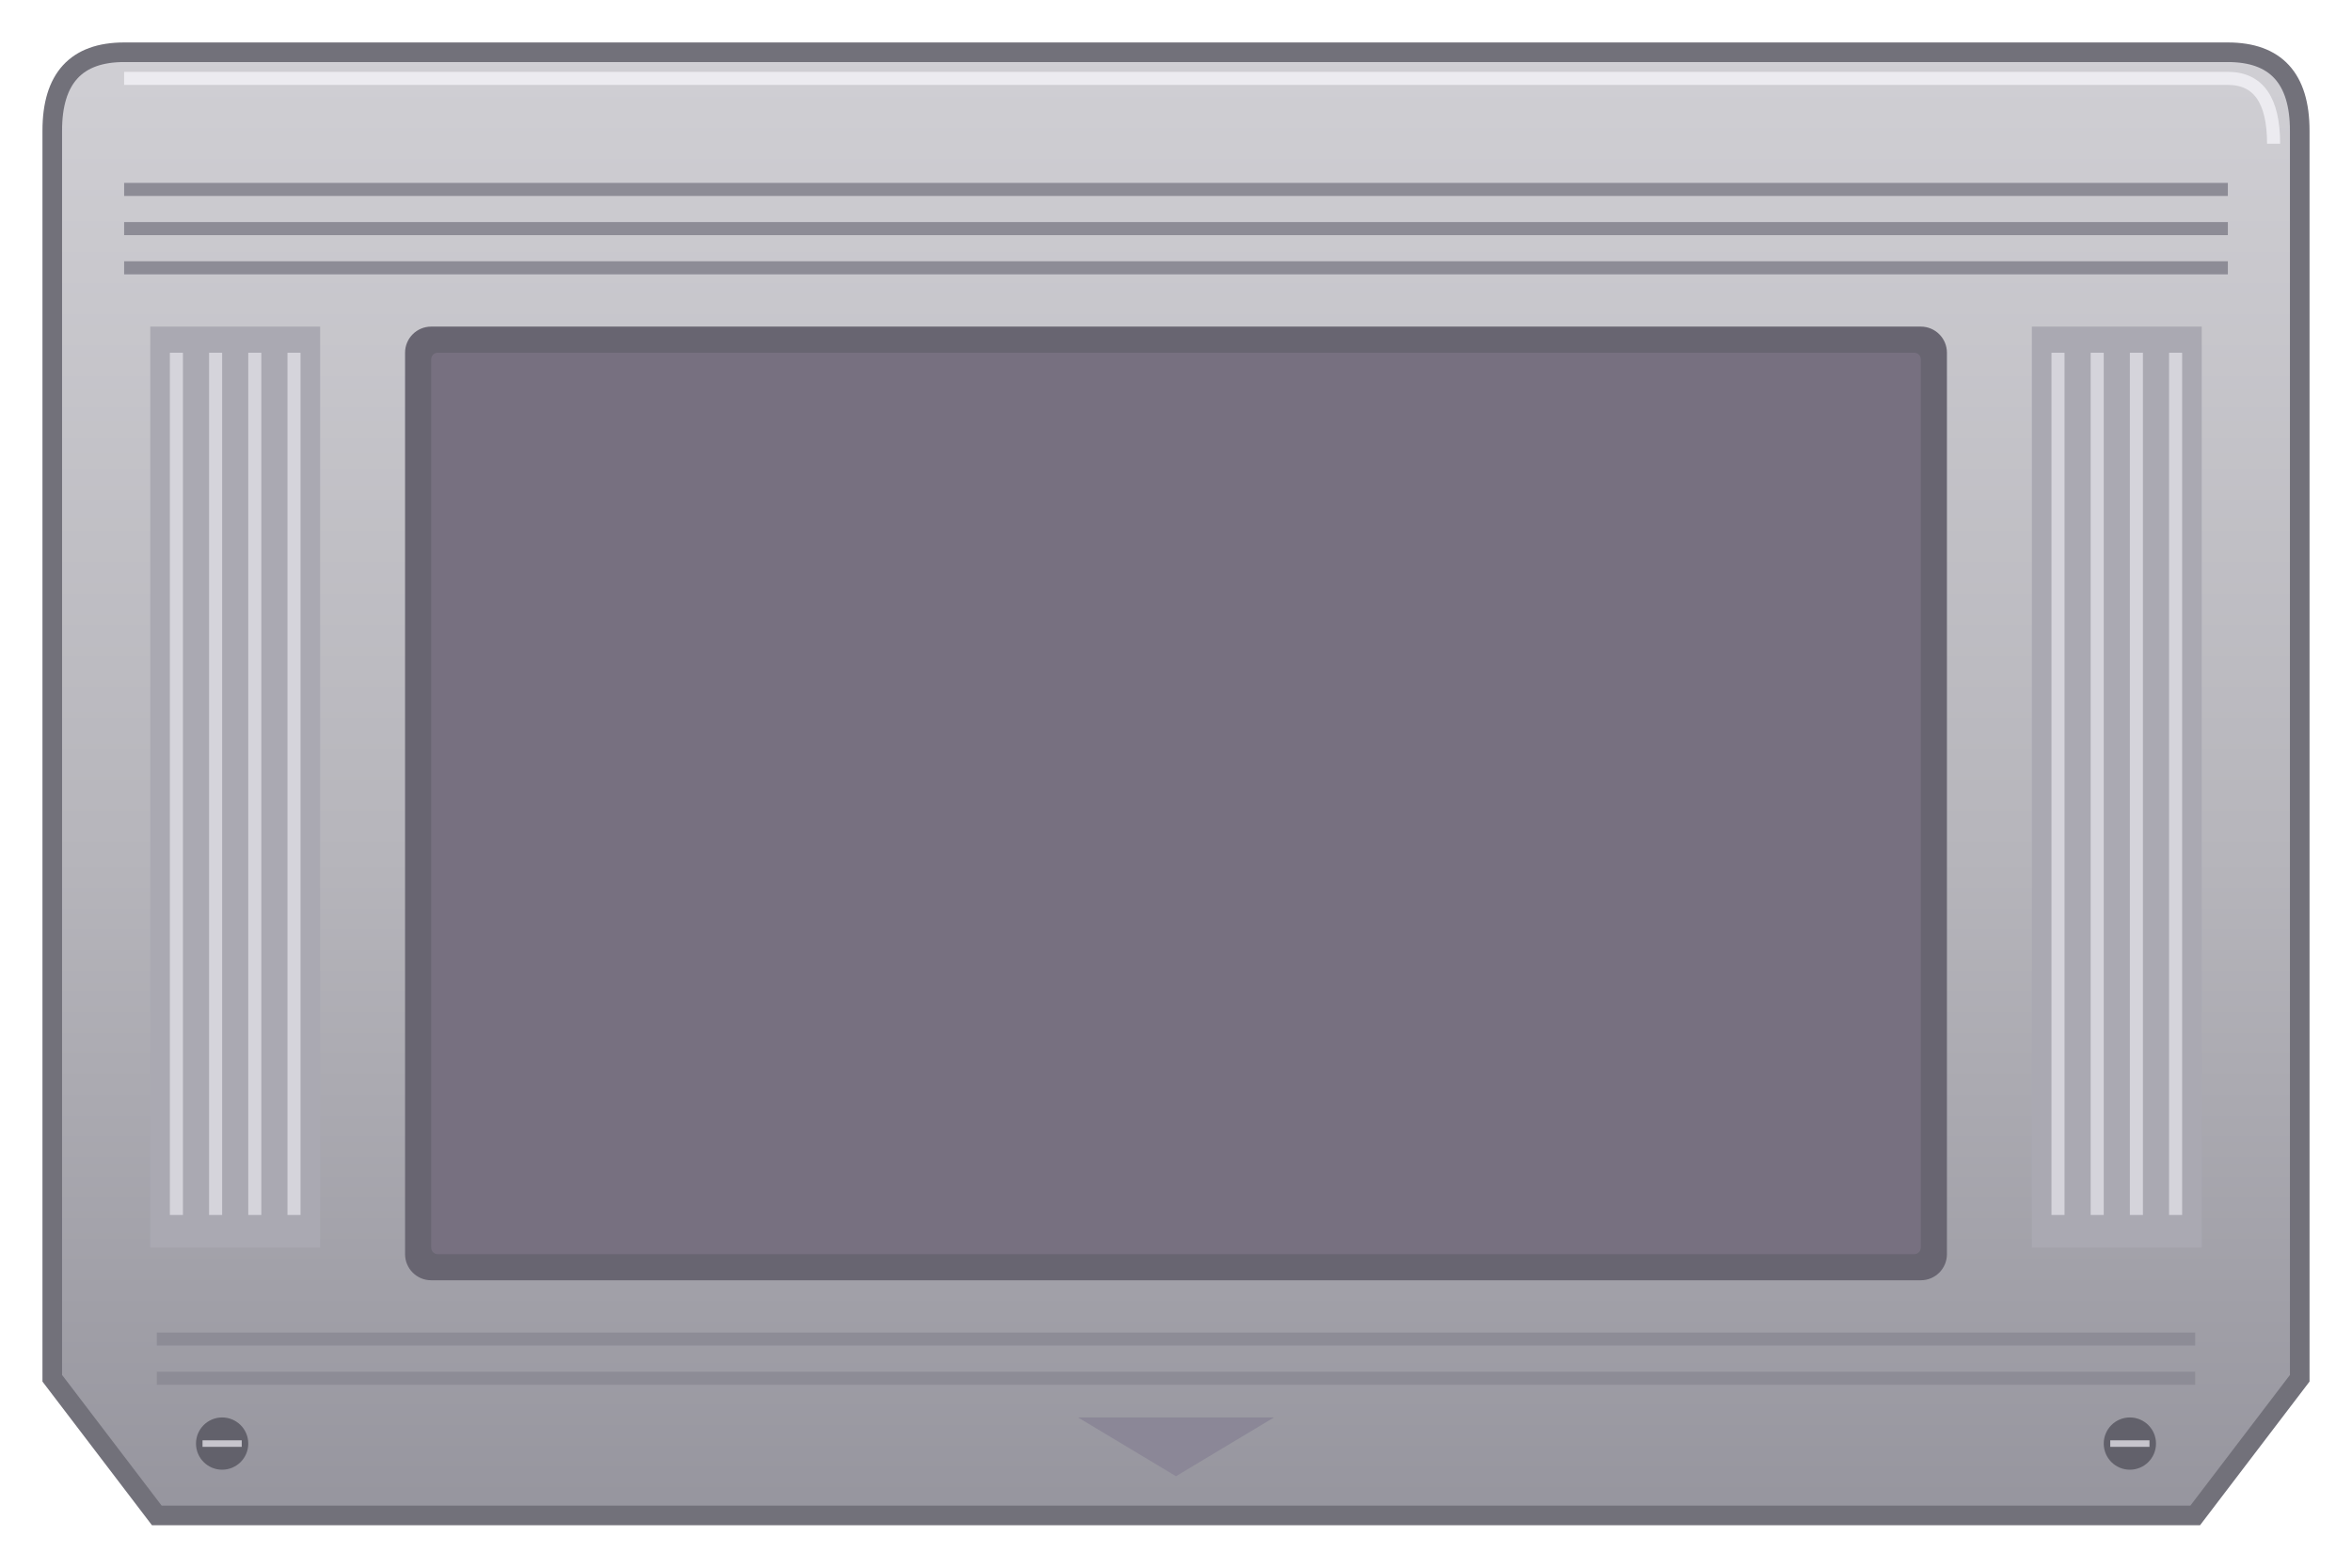
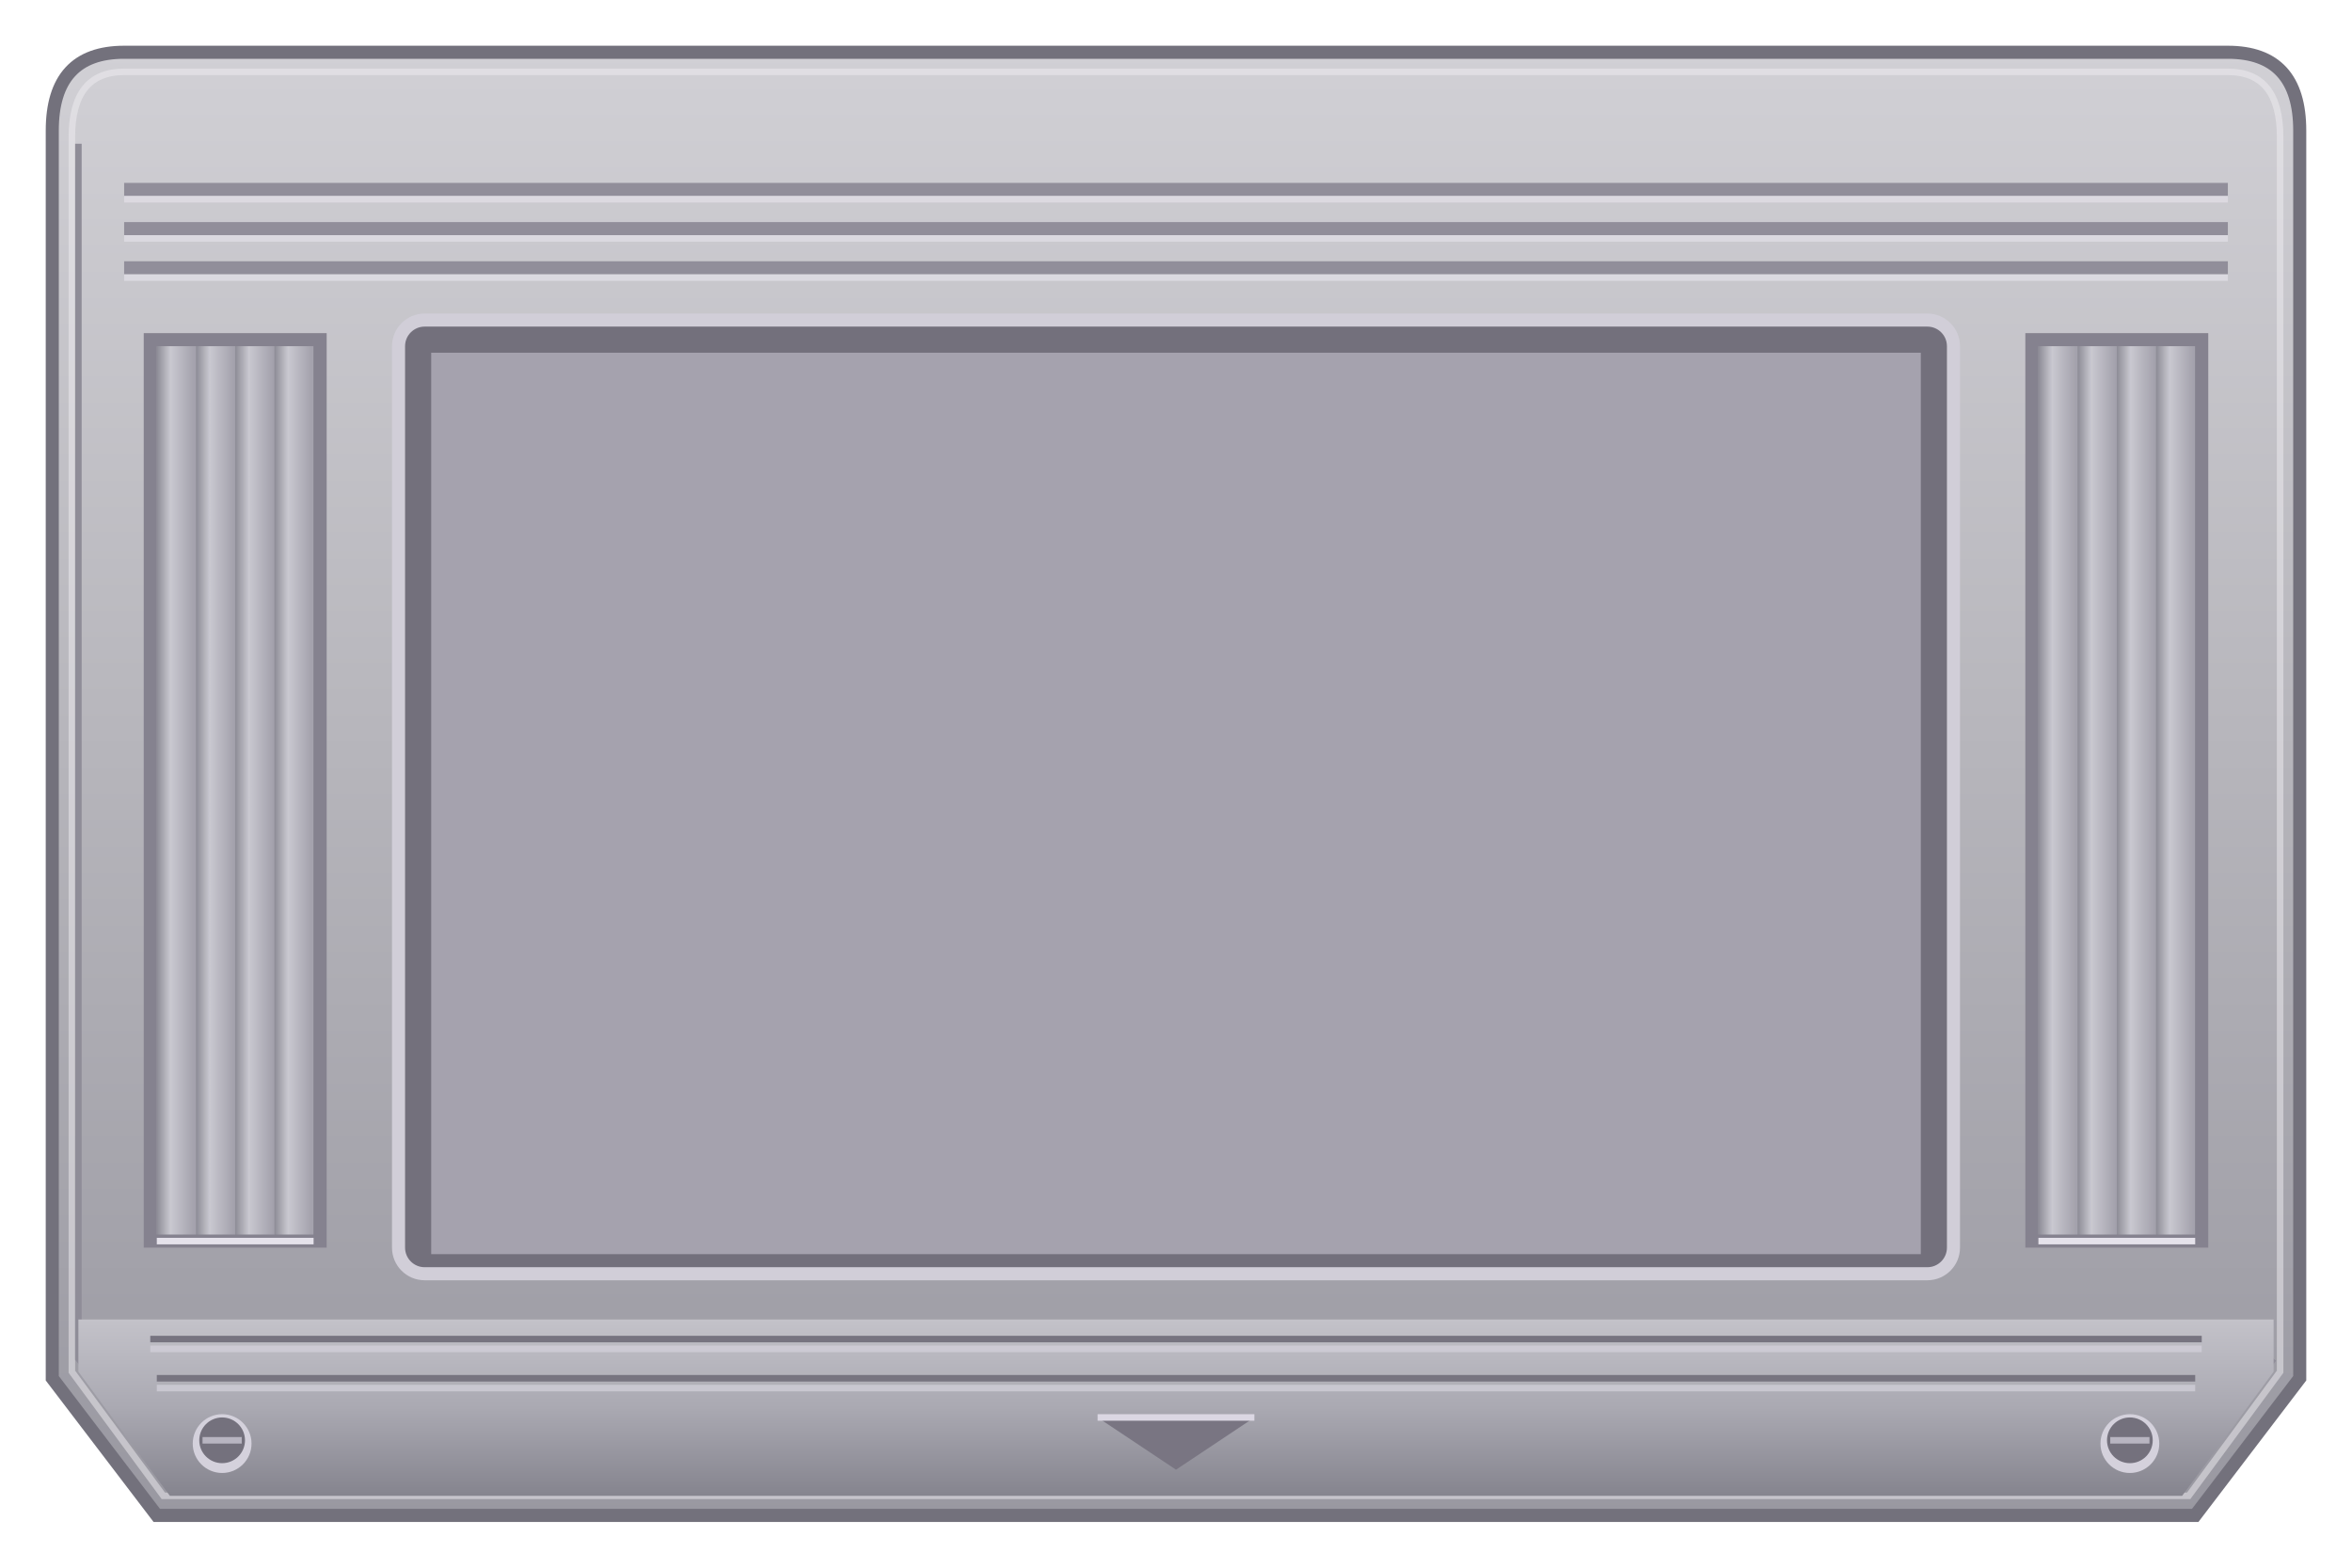
<svg xmlns="http://www.w3.org/2000/svg" width="360" height="240" viewBox="0 0 360 240">
  <defs>
    <linearGradient id="body" x2="0" y2="1">
-       <stop stop-color="#d0cfd4" />
-       <stop offset=".55" stop-color="#b6b5bb" />
-       <stop offset="1" stop-color="#96959e" />
+       <stop stop-color="#d1d0d5" />
+       <stop offset=".48" stop-color="#b6b5bb" />
+       <stop offset="1" stop-color="#9998a1" />
    </linearGradient>
+     <linearGradient id="lip" x2="0" y2="1">
+       <stop stop-color="#c3c2c9" />
+       <stop offset=".5" stop-color="#aaa9b2" />
+       <stop offset="1" stop-color="#85848e" />
+     </linearGradient>
+     <linearGradient id="grip" x2="1" y2="0">
+       <stop stop-color="#8d8c96" />
+       <stop offset=".35" stop-color="#c9c8d0" />
+       <stop offset="1" stop-color="#a19faa" />
+     </linearGradient>
+     <pattern id="ribs" width="6" height="12" patternUnits="userSpaceOnUse">
+       <rect width="6" height="12" fill="url(#grip)" />
+     </pattern>
  </defs>
-   <path d="M19 8H341Q352 8 352 20V211L336 232H24L8 211V20Q8 8 19 8Z" fill="url(#body)" stroke="#72717a" stroke-width="3" />
-   <path d="M19 12H341Q348 12 348 22" fill="none" stroke="#ecebf0" stroke-width="2" />
-   <path d="M19 29H341M19 35H341M19 41H341M24 205H336M24 211H336" stroke="#8d8c96" stroke-width="2" />
-   <path d="M23 50H49V191H23ZM311 50H337V191H311Z" fill="#aaa9b2" />
-   <path d="M27 54V186M33 54V186M39 54V186M45 54V186M315 54V186M321 54V186M327 54V186M333 54V186" stroke="#d5d4db" stroke-width="2" />
-   <rect x="62" y="50" width="236" height="146" rx="4" fill="#686571" />
-   <rect x="66" y="54" width="228" height="138" rx="1" fill="#777080" />
-   <circle cx="34" cy="221" r="4" fill="#62616b" />
-   <circle cx="326" cy="221" r="4" fill="#62616b" />
-   <path d="M31 221H37M323 221H329" stroke="#c7c5cd" />
-   <path d="M165 217H195L180 226Z" fill="#8b8797" />
+   <path d="M19 8H341Q352 8 352 20V211L336 232H24L8 211V20Q8 8 19 8Z" fill="url(#body)" stroke="#73717c" stroke-width="2" />
+   <path d="M19 11H341Q349 11 349 21V210L335 229H25L11 210V21Q11 11 19 11Z" fill="none" stroke="#f0eef3" stroke-opacity=".5" />
+   <path d="M12 22V208L27 226H333L348 208" fill="none" stroke="#8f8d98" />
+   <path d="M19 29H341M19 35H341M19 41H341" stroke="#918e9a" stroke-width="2" />
+   <path d="M19 30.5H341M19 36.5H341M19 42.5H341" stroke="#dfdde5" stroke-opacity=".8" />
+   <path d="M22 51H50V191H22ZM310 51H338V191H310Z" fill="#85828f" />
+   <path d="M24 53H48V189H24ZM312 53H336V189H312Z" fill="url(#ribs)" />
+   <path d="M24 190H48M312 190H336" stroke="#e5e2eb" />
+   <rect x="60" y="48" width="240" height="148" rx="5" fill="#d1ced8" />
+   <rect x="62" y="50" width="236" height="144" rx="3" fill="#73707c" />
+   <rect x="66" y="54" width="228" height="138" fill="#a5a2ae" />
+   <path d="M12 202H348V210L334 229H26L12 210Z" fill="url(#lip)" />
+   <path d="M23 205H337M24 211H336" stroke="#777480" />
+   <path d="M23 206.5H337M24 212.5H336" stroke="#d5d2dc" stroke-opacity=".7" />
+   <circle cx="34" cy="221" r="4.5" fill="#d4d1dc" />
+   <circle cx="326" cy="221" r="4.5" fill="#d4d1dc" />
+   <circle cx="34" cy="220.5" r="3.5" fill="#74717d" />
+   <circle cx="326" cy="220.5" r="3.5" fill="#74717d" />
+   <path d="M31 220.5H37M323 220.5H329" stroke="#b8b5c1" />
+   <path d="M168 217H192L180 225Z" fill="#797582" />
+   <path d="M168 217H192" stroke="#dbd7e3" />
</svg>
